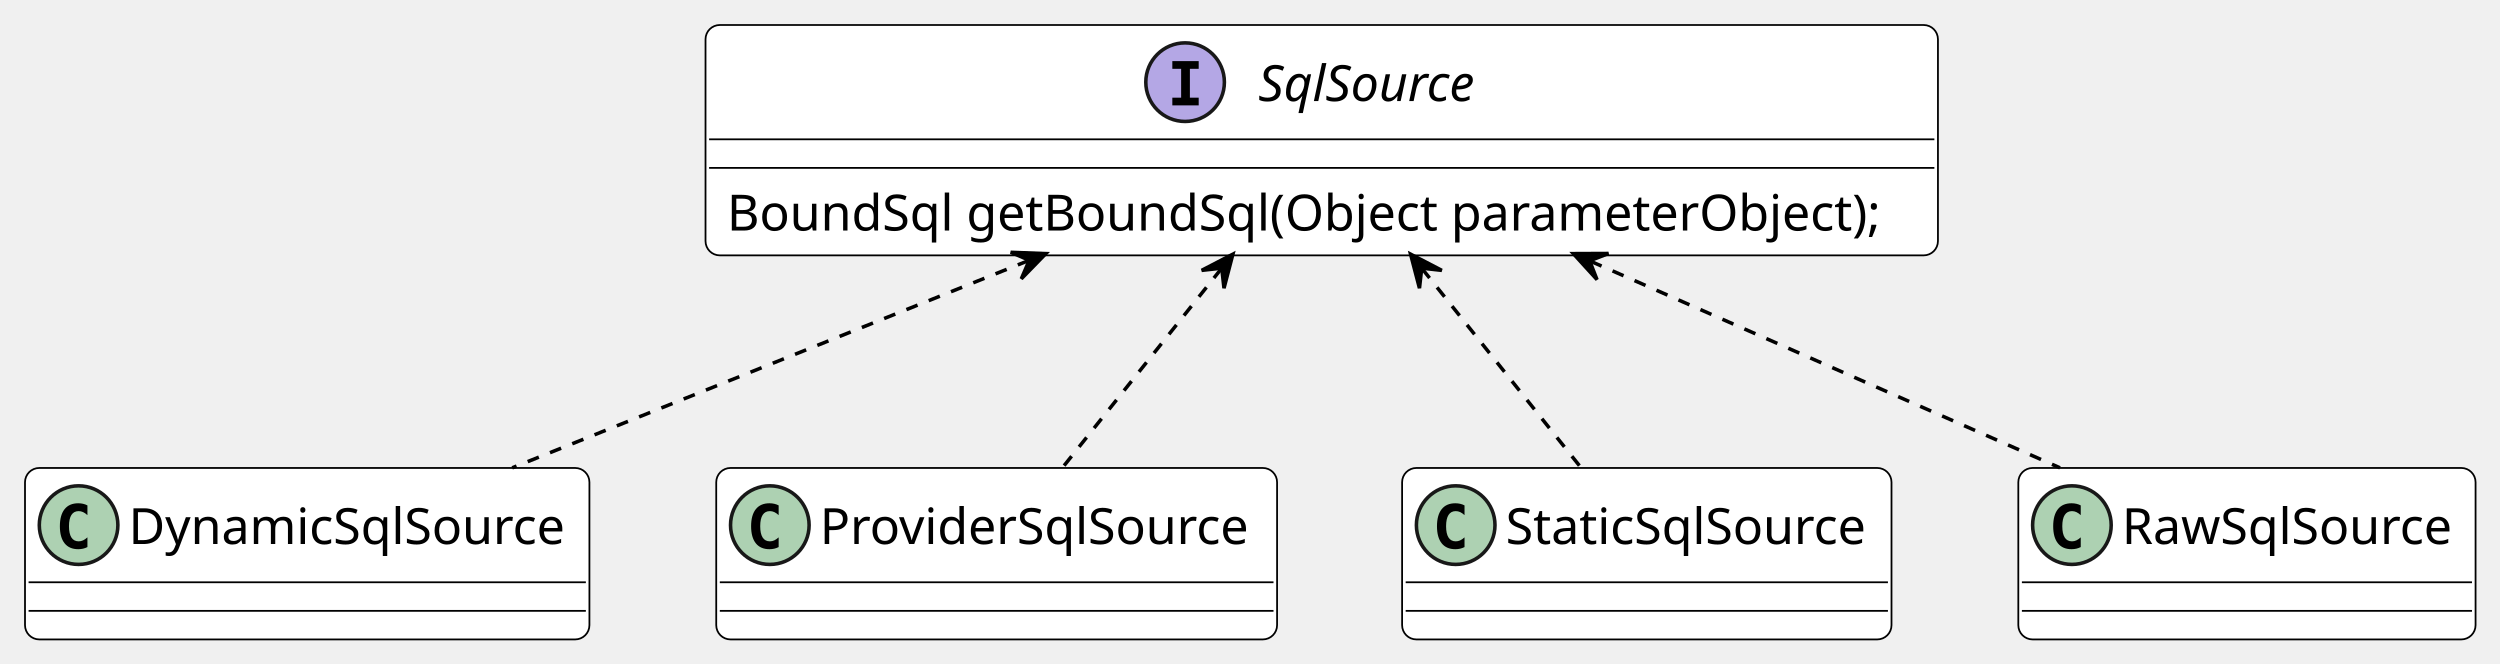
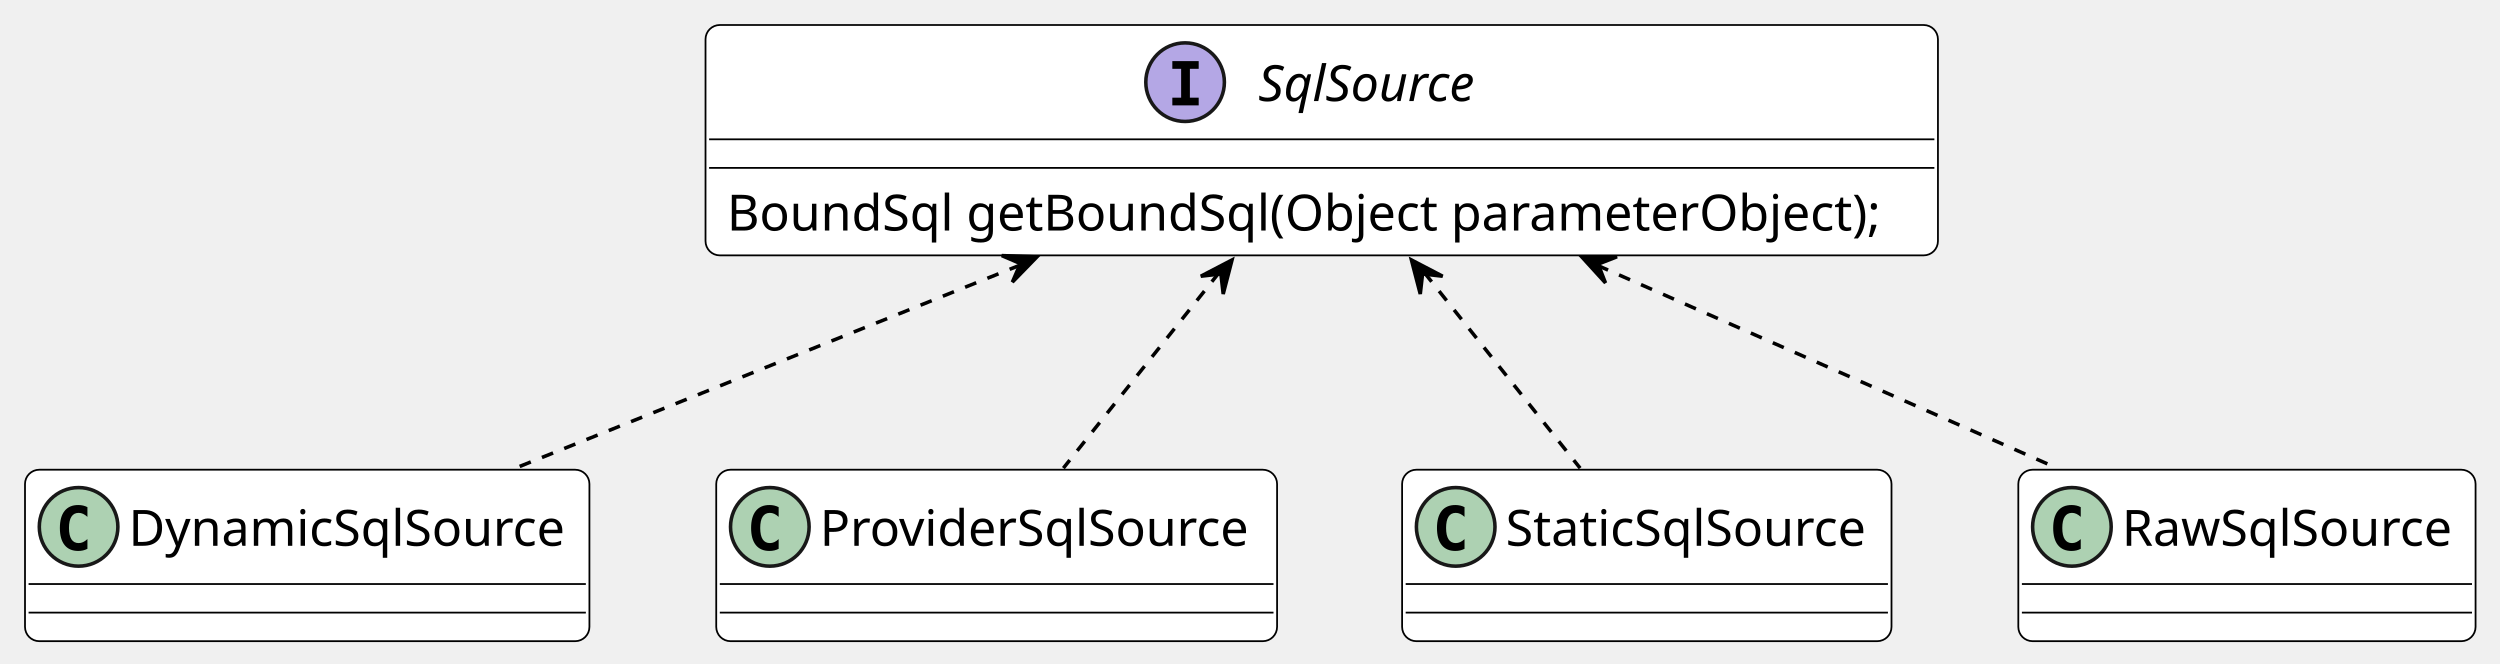
<svg xmlns="http://www.w3.org/2000/svg" contentStyleType="text/css" height="387.5px" preserveAspectRatio="none" style="width:1458px;height:387px;background:#FFFFFF;" version="1.1" viewBox="0 0 1458 387" width="1458.333px" zoomAndPan="magnify">
  <defs />
  <g>
    <g id="elem_SqlSource">
      <rect codeLine="122" fill="#FFFFFF" height="134.351" id="SqlSource" rx="8.333" ry="8.333" style="stroke:#000000;stroke-width:1.042;" width="718.75" x="411.458" y="14.583" />
      <ellipse cx="691.146" cy="47.917" fill="#B4A7E5" rx="22.917" ry="22.917" style="stroke:#181818;stroke-width:2.083;" />
      <path d="M683.704,40.136 L683.704,35.639 L699.077,35.639 L699.077,40.136 L693.941,40.136 L693.941,56.962 L699.077,56.962 L699.077,61.458 L683.704,61.458 L683.704,56.962 L688.84,56.962 L688.84,40.136 Z " fill="#000000" />
      <text fill="#000000" font-family="sans-serif" font-size="29.167" font-style="italic" lengthAdjust="spacing" textLength="141.667" x="733.854" y="58.94">SqlSource</text>
      <line style="stroke:#000000;stroke-width:1.042;" x1="413.542" x2="1128.125" y1="81.25" y2="81.25" />
      <line style="stroke:#000000;stroke-width:1.042;" x1="413.542" x2="1128.125" y1="97.917" y2="97.917" />
      <text fill="#000000" font-family="sans-serif" font-size="29.167" lengthAdjust="spacing" textLength="693.75" x="423.958" y="134.448">BoundSql getBoundSql(Object parameterObject);</text>
    </g>
    <g id="elem_DynamicSqlSource">
-       <rect fill="#FFFFFF" height="100" id="DynamicSqlSource" rx="8.333" ry="8.333" style="stroke:#000000;stroke-width:1.042;" width="329.167" x="14.583" y="272.917" />
-       <ellipse cx="45.833" cy="306.25" fill="#ADD1B2" rx="22.917" ry="22.917" style="stroke:#181818;stroke-width:2.083;" />
-       <path d="M50.986,319.048 Q49.775,319.671 48.444,319.982 Q47.112,320.293 45.642,320.293 Q40.419,320.293 37.67,316.852 Q34.92,313.41 34.92,306.908 Q34.92,300.389 37.67,296.947 Q40.419,293.506 45.642,293.506 Q47.112,293.506 48.461,293.817 Q49.81,294.128 50.986,294.751 L50.986,300.423 Q49.671,299.213 48.435,298.651 Q47.199,298.089 45.884,298.089 Q43.083,298.089 41.656,300.311 Q40.229,302.533 40.229,306.908 Q40.229,311.266 41.656,313.488 Q43.083,315.71 45.884,315.71 Q47.199,315.71 48.435,315.148 Q49.671,314.586 50.986,313.376 Z " fill="#000000" />
-       <text fill="#000000" font-family="sans-serif" font-size="29.167" lengthAdjust="spacing" textLength="262.5" x="75" y="317.273">DynamicSqlSource</text>
-       <line style="stroke:#000000;stroke-width:1.042;" x1="16.667" x2="341.667" y1="339.583" y2="339.583" />
-       <line style="stroke:#000000;stroke-width:1.042;" x1="16.667" x2="341.667" y1="356.25" y2="356.25" />
+       <rect fill="#FFFFFF" height="100" id="DynamicSqlSource" rx="8.333" ry="8.333" style="stroke:#000000;stroke-width:1.042;" width="329.167" x="14.583" y="273.938" />
+       <ellipse cx="45.833" cy="307.271" fill="#ADD1B2" rx="22.917" ry="22.917" style="stroke:#181818;stroke-width:2.083;" />
+       <path d="M50.986,320.069 Q49.775,320.691 48.444,321.003 Q47.112,321.314 45.642,321.314 Q40.419,321.314 37.67,317.873 Q34.92,314.431 34.92,307.929 Q34.92,301.409 37.67,297.968 Q40.419,294.527 45.642,294.527 Q47.112,294.527 48.461,294.838 Q49.81,295.149 50.986,295.772 L50.986,301.444 Q49.671,300.233 48.435,299.671 Q47.199,299.109 45.884,299.109 Q43.083,299.109 41.656,301.332 Q40.229,303.554 40.229,307.929 Q40.229,312.287 41.656,314.509 Q43.083,316.731 45.884,316.731 Q47.199,316.731 48.435,316.169 Q49.671,315.607 50.986,314.397 Z " fill="#000000" />
+       <text fill="#000000" font-family="sans-serif" font-size="29.167" lengthAdjust="spacing" textLength="262.5" x="75" y="318.294">DynamicSqlSource</text>
+       <line style="stroke:#000000;stroke-width:1.042;" x1="16.667" x2="341.667" y1="340.604" y2="340.604" />
+       <line style="stroke:#000000;stroke-width:1.042;" x1="16.667" x2="341.667" y1="357.271" y2="357.271" />
    </g>
    <g id="elem_ProviderSqlSource">
-       <rect fill="#FFFFFF" height="100" id="ProviderSqlSource" rx="8.333" ry="8.333" style="stroke:#000000;stroke-width:1.042;" width="327.083" x="417.708" y="272.917" />
-       <ellipse cx="448.958" cy="306.25" fill="#ADD1B2" rx="22.917" ry="22.917" style="stroke:#181818;stroke-width:2.083;" />
-       <path d="M454.111,319.048 Q452.9,319.671 451.569,319.982 Q450.237,320.293 448.767,320.293 Q443.545,320.293 440.795,316.852 Q438.045,313.41 438.045,306.908 Q438.045,300.389 440.795,296.947 Q443.545,293.506 448.767,293.506 Q450.237,293.506 451.586,293.817 Q452.935,294.128 454.111,294.751 L454.111,300.423 Q452.796,299.213 451.56,298.651 Q450.324,298.089 449.009,298.089 Q446.208,298.089 444.781,300.311 Q443.354,302.533 443.354,306.908 Q443.354,311.266 444.781,313.488 Q446.208,315.71 449.009,315.71 Q450.324,315.71 451.56,315.148 Q452.796,314.586 454.111,313.376 Z " fill="#000000" />
-       <text fill="#000000" font-family="sans-serif" font-size="29.167" lengthAdjust="spacing" textLength="260.417" x="478.125" y="317.273">ProviderSqlSource</text>
-       <line style="stroke:#000000;stroke-width:1.042;" x1="419.792" x2="742.708" y1="339.583" y2="339.583" />
-       <line style="stroke:#000000;stroke-width:1.042;" x1="419.792" x2="742.708" y1="356.25" y2="356.25" />
+       <rect fill="#FFFFFF" height="100" id="ProviderSqlSource" rx="8.333" ry="8.333" style="stroke:#000000;stroke-width:1.042;" width="327.083" x="417.708" y="273.938" />
+       <ellipse cx="448.958" cy="307.271" fill="#ADD1B2" rx="22.917" ry="22.917" style="stroke:#181818;stroke-width:2.083;" />
+       <path d="M454.111,320.069 Q452.9,320.691 451.569,321.003 Q450.237,321.314 448.767,321.314 Q443.545,321.314 440.795,317.873 Q438.045,314.431 438.045,307.929 Q438.045,301.409 440.795,297.968 Q443.545,294.527 448.767,294.527 Q450.237,294.527 451.586,294.838 Q452.935,295.149 454.111,295.772 L454.111,301.444 Q452.796,300.233 451.56,299.671 Q450.324,299.109 449.009,299.109 Q446.208,299.109 444.781,301.332 Q443.354,303.554 443.354,307.929 Q443.354,312.287 444.781,314.509 Q446.208,316.731 449.009,316.731 Q450.324,316.731 451.56,316.169 Q452.796,315.607 454.111,314.397 Z " fill="#000000" />
+       <text fill="#000000" font-family="sans-serif" font-size="29.167" lengthAdjust="spacing" textLength="260.417" x="478.125" y="318.294">ProviderSqlSource</text>
+       <line style="stroke:#000000;stroke-width:1.042;" x1="419.792" x2="742.708" y1="340.604" y2="340.604" />
+       <line style="stroke:#000000;stroke-width:1.042;" x1="419.792" x2="742.708" y1="357.271" y2="357.271" />
    </g>
    <g id="elem_StaticSqlSource">
-       <rect fill="#FFFFFF" height="100" id="StaticSqlSource" rx="8.333" ry="8.333" style="stroke:#000000;stroke-width:1.042;" width="285.417" x="817.708" y="272.917" />
-       <ellipse cx="848.958" cy="306.25" fill="#ADD1B2" rx="22.917" ry="22.917" style="stroke:#181818;stroke-width:2.083;" />
-       <path d="M854.111,319.048 Q852.9,319.671 851.569,319.982 Q850.237,320.293 848.767,320.293 Q843.544,320.293 840.795,316.852 Q838.045,313.41 838.045,306.908 Q838.045,300.389 840.795,296.947 Q843.544,293.506 848.767,293.506 Q850.237,293.506 851.586,293.817 Q852.935,294.128 854.111,294.751 L854.111,300.423 Q852.796,299.213 851.56,298.651 Q850.323,298.089 849.009,298.089 Q846.208,298.089 844.781,300.311 Q843.354,302.533 843.354,306.908 Q843.354,311.266 844.781,313.488 Q846.208,315.71 849.009,315.71 Q850.323,315.71 851.56,315.148 Q852.796,314.586 854.111,313.376 Z " fill="#000000" />
-       <text fill="#000000" font-family="sans-serif" font-size="29.167" lengthAdjust="spacing" textLength="218.75" x="878.125" y="317.273">StaticSqlSource</text>
-       <line style="stroke:#000000;stroke-width:1.042;" x1="819.792" x2="1101.042" y1="339.583" y2="339.583" />
-       <line style="stroke:#000000;stroke-width:1.042;" x1="819.792" x2="1101.042" y1="356.25" y2="356.25" />
+       <rect fill="#FFFFFF" height="100" id="StaticSqlSource" rx="8.333" ry="8.333" style="stroke:#000000;stroke-width:1.042;" width="285.417" x="817.708" y="273.938" />
+       <ellipse cx="848.958" cy="307.271" fill="#ADD1B2" rx="22.917" ry="22.917" style="stroke:#181818;stroke-width:2.083;" />
+       <path d="M854.111,320.069 Q852.9,320.691 851.569,321.003 Q850.237,321.314 848.767,321.314 Q843.544,321.314 840.795,317.873 Q838.045,314.431 838.045,307.929 Q838.045,301.409 840.795,297.968 Q843.544,294.527 848.767,294.527 Q850.237,294.527 851.586,294.838 Q852.935,295.149 854.111,295.772 L854.111,301.444 Q852.796,300.233 851.56,299.671 Q850.323,299.109 849.009,299.109 Q846.208,299.109 844.781,301.332 Q843.354,303.554 843.354,307.929 Q843.354,312.287 844.781,314.509 Q846.208,316.731 849.009,316.731 Q850.323,316.731 851.56,316.169 Q852.796,315.607 854.111,314.397 Z " fill="#000000" />
+       <text fill="#000000" font-family="sans-serif" font-size="29.167" lengthAdjust="spacing" textLength="218.75" x="878.125" y="318.294">StaticSqlSource</text>
+       <line style="stroke:#000000;stroke-width:1.042;" x1="819.792" x2="1101.042" y1="340.604" y2="340.604" />
+       <line style="stroke:#000000;stroke-width:1.042;" x1="819.792" x2="1101.042" y1="357.271" y2="357.271" />
    </g>
    <g id="elem_RawSqlSource">
-       <rect fill="#FFFFFF" height="100" id="RawSqlSource" rx="8.333" ry="8.333" style="stroke:#000000;stroke-width:1.042;" width="266.667" x="1177.083" y="272.917" />
-       <ellipse cx="1208.333" cy="306.25" fill="#ADD1B2" rx="22.917" ry="22.917" style="stroke:#181818;stroke-width:2.083;" />
-       <path d="M1213.486,319.048 Q1212.275,319.671 1210.944,319.982 Q1209.612,320.293 1208.142,320.293 Q1202.919,320.293 1200.17,316.852 Q1197.42,313.41 1197.42,306.908 Q1197.42,300.389 1200.17,296.947 Q1202.919,293.506 1208.142,293.506 Q1209.612,293.506 1210.961,293.817 Q1212.31,294.128 1213.486,294.751 L1213.486,300.423 Q1212.171,299.213 1210.935,298.651 Q1209.698,298.089 1208.384,298.089 Q1205.583,298.089 1204.156,300.311 Q1202.729,302.533 1202.729,306.908 Q1202.729,311.266 1204.156,313.488 Q1205.583,315.71 1208.384,315.71 Q1209.698,315.71 1210.935,315.148 Q1212.171,314.586 1213.486,313.376 Z " fill="#000000" />
-       <text fill="#000000" font-family="sans-serif" font-size="29.167" lengthAdjust="spacing" textLength="200" x="1237.5" y="317.273">RawSqlSource</text>
-       <line style="stroke:#000000;stroke-width:1.042;" x1="1179.167" x2="1441.667" y1="339.583" y2="339.583" />
-       <line style="stroke:#000000;stroke-width:1.042;" x1="1179.167" x2="1441.667" y1="356.25" y2="356.25" />
+       <rect fill="#FFFFFF" height="100" id="RawSqlSource" rx="8.333" ry="8.333" style="stroke:#000000;stroke-width:1.042;" width="266.667" x="1177.083" y="273.938" />
+       <ellipse cx="1208.333" cy="307.271" fill="#ADD1B2" rx="22.917" ry="22.917" style="stroke:#181818;stroke-width:2.083;" />
+       <path d="M1213.486,320.069 Q1212.275,320.691 1210.944,321.003 Q1209.612,321.314 1208.142,321.314 Q1202.919,321.314 1200.17,317.873 Q1197.42,314.431 1197.42,307.929 Q1197.42,301.409 1200.17,297.968 Q1202.919,294.527 1208.142,294.527 Q1209.612,294.527 1210.961,294.838 Q1212.31,295.149 1213.486,295.772 L1213.486,301.444 Q1212.171,300.233 1210.935,299.671 Q1209.698,299.109 1208.384,299.109 Q1205.583,299.109 1204.156,301.332 Q1202.729,303.554 1202.729,307.929 Q1202.729,312.287 1204.156,314.509 Q1205.583,316.731 1208.384,316.731 Q1209.698,316.731 1210.935,316.169 Q1212.171,315.607 1213.486,314.397 Z " fill="#000000" />
+       <text fill="#000000" font-family="sans-serif" font-size="29.167" lengthAdjust="spacing" textLength="200" x="1237.5" y="318.294">RawSqlSource</text>
+       <line style="stroke:#000000;stroke-width:1.042;" x1="1179.167" x2="1441.667" y1="340.604" y2="340.604" />
+       <line style="stroke:#000000;stroke-width:1.042;" x1="1179.167" x2="1441.667" y1="357.271" y2="357.271" />
    </g>
    <g id="link_SqlSource_DynamicSqlSource">
-       <path codeLine="126" d="M600.083,151.875 C503.562,190.625 385.292,238.083 298.729,272.833 " fill="none" id="SqlSource-backto-DynamicSqlSource" style="stroke:#000000;stroke-width:2.083;stroke-dasharray:7.0,7.0;" />
-       <polygon fill="#000000" points="609.938,147.917,589.434,147.143,600.266,151.785,595.624,162.618,609.938,147.917" style="stroke:#000000;stroke-width:2.083;" />
+       <path codeLine="126" d="M595.312,154.458 C500.271,192.688 385.271,238.938 300.271,273.146 " fill="none" id="SqlSource-backto-DynamicSqlSource" style="stroke:#000000;stroke-width:2.083;stroke-dasharray:7.0,7.0;" />
+       <polygon fill="#000000" points="604.729,149.833,584.225,149.06,595.058,153.702,590.415,164.534,604.729,149.833" style="stroke:#000000;stroke-width:2.083;" />
    </g>
    <g id="link_SqlSource_ProviderSqlSource">
-       <path codeLine="127" d="M712.312,156.667 C682.208,194.375 646.354,239.292 619.75,272.583 " fill="none" id="SqlSource-backto-ProviderSqlSource" style="stroke:#000000;stroke-width:2.083;stroke-dasharray:7.0,7.0;" />
-       <polygon fill="#000000" points="719.021,148.229,700.809,157.681,712.521,156.369,713.833,168.081,719.021,148.229" style="stroke:#000000;stroke-width:2.083;" />
+       <path codeLine="127" d="M711.104,158.833 C681.396,196.125 646.354,240.125 620.146,273.021 " fill="none" id="SqlSource-backto-ProviderSqlSource" style="stroke:#000000;stroke-width:2.083;stroke-dasharray:7.0,7.0;" />
+       <polygon fill="#000000" points="718.521,151.604,700.326,161.088,712.035,159.756,713.368,171.465,718.521,151.604" style="stroke:#000000;stroke-width:2.083;" />
    </g>
    <g id="link_SqlSource_StaticSqlSource">
-       <path codeLine="128" d="M829.354,156.667 C859.458,194.375 895.312,239.292 921.917,272.583 " fill="none" id="SqlSource-backto-StaticSqlSource" style="stroke:#000000;stroke-width:2.083;stroke-dasharray:7.0,7.0;" />
-       <polygon fill="#000000" points="822.646,148.229,827.834,168.081,829.146,156.369,840.858,157.681,822.646,148.229" style="stroke:#000000;stroke-width:2.083;" />
+       <path codeLine="128" d="M830.562,158.833 C860.271,196.125 895.312,240.125 921.521,273.021 " fill="none" id="SqlSource-backto-StaticSqlSource" style="stroke:#000000;stroke-width:2.083;stroke-dasharray:7.0,7.0;" />
+       <polygon fill="#000000" points="823.146,151.604,828.298,171.465,829.631,159.756,841.341,161.088,823.146,151.604" style="stroke:#000000;stroke-width:2.083;" />
    </g>
    <g id="link_SqlSource_RawSqlSource">
-       <path codeLine="129" d="M927.625,152.354 C1015.438,191 1122.75,238.229 1201.375,272.833 " fill="none" id="SqlSource-backto-RawSqlSource" style="stroke:#000000;stroke-width:2.083;stroke-dasharray:7.0,7.0;" />
-       <polygon fill="#000000" points="917.562,147.917,931.378,163.087,927.1,152.106,938.081,147.827,917.562,147.917" style="stroke:#000000;stroke-width:2.083;" />
+       <path codeLine="129" d="M931.417,154.688 C1018,192.875 1122.604,239.021 1199.979,273.146 " fill="none" id="SqlSource-backto-RawSqlSource" style="stroke:#000000;stroke-width:2.083;stroke-dasharray:7.0,7.0;" />
+       <polygon fill="#000000" points="922.5,149.833,936.316,165.004,932.037,154.023,943.018,149.744,922.5,149.833" style="stroke:#000000;stroke-width:2.083;" />
    </g>
  </g>
</svg>
